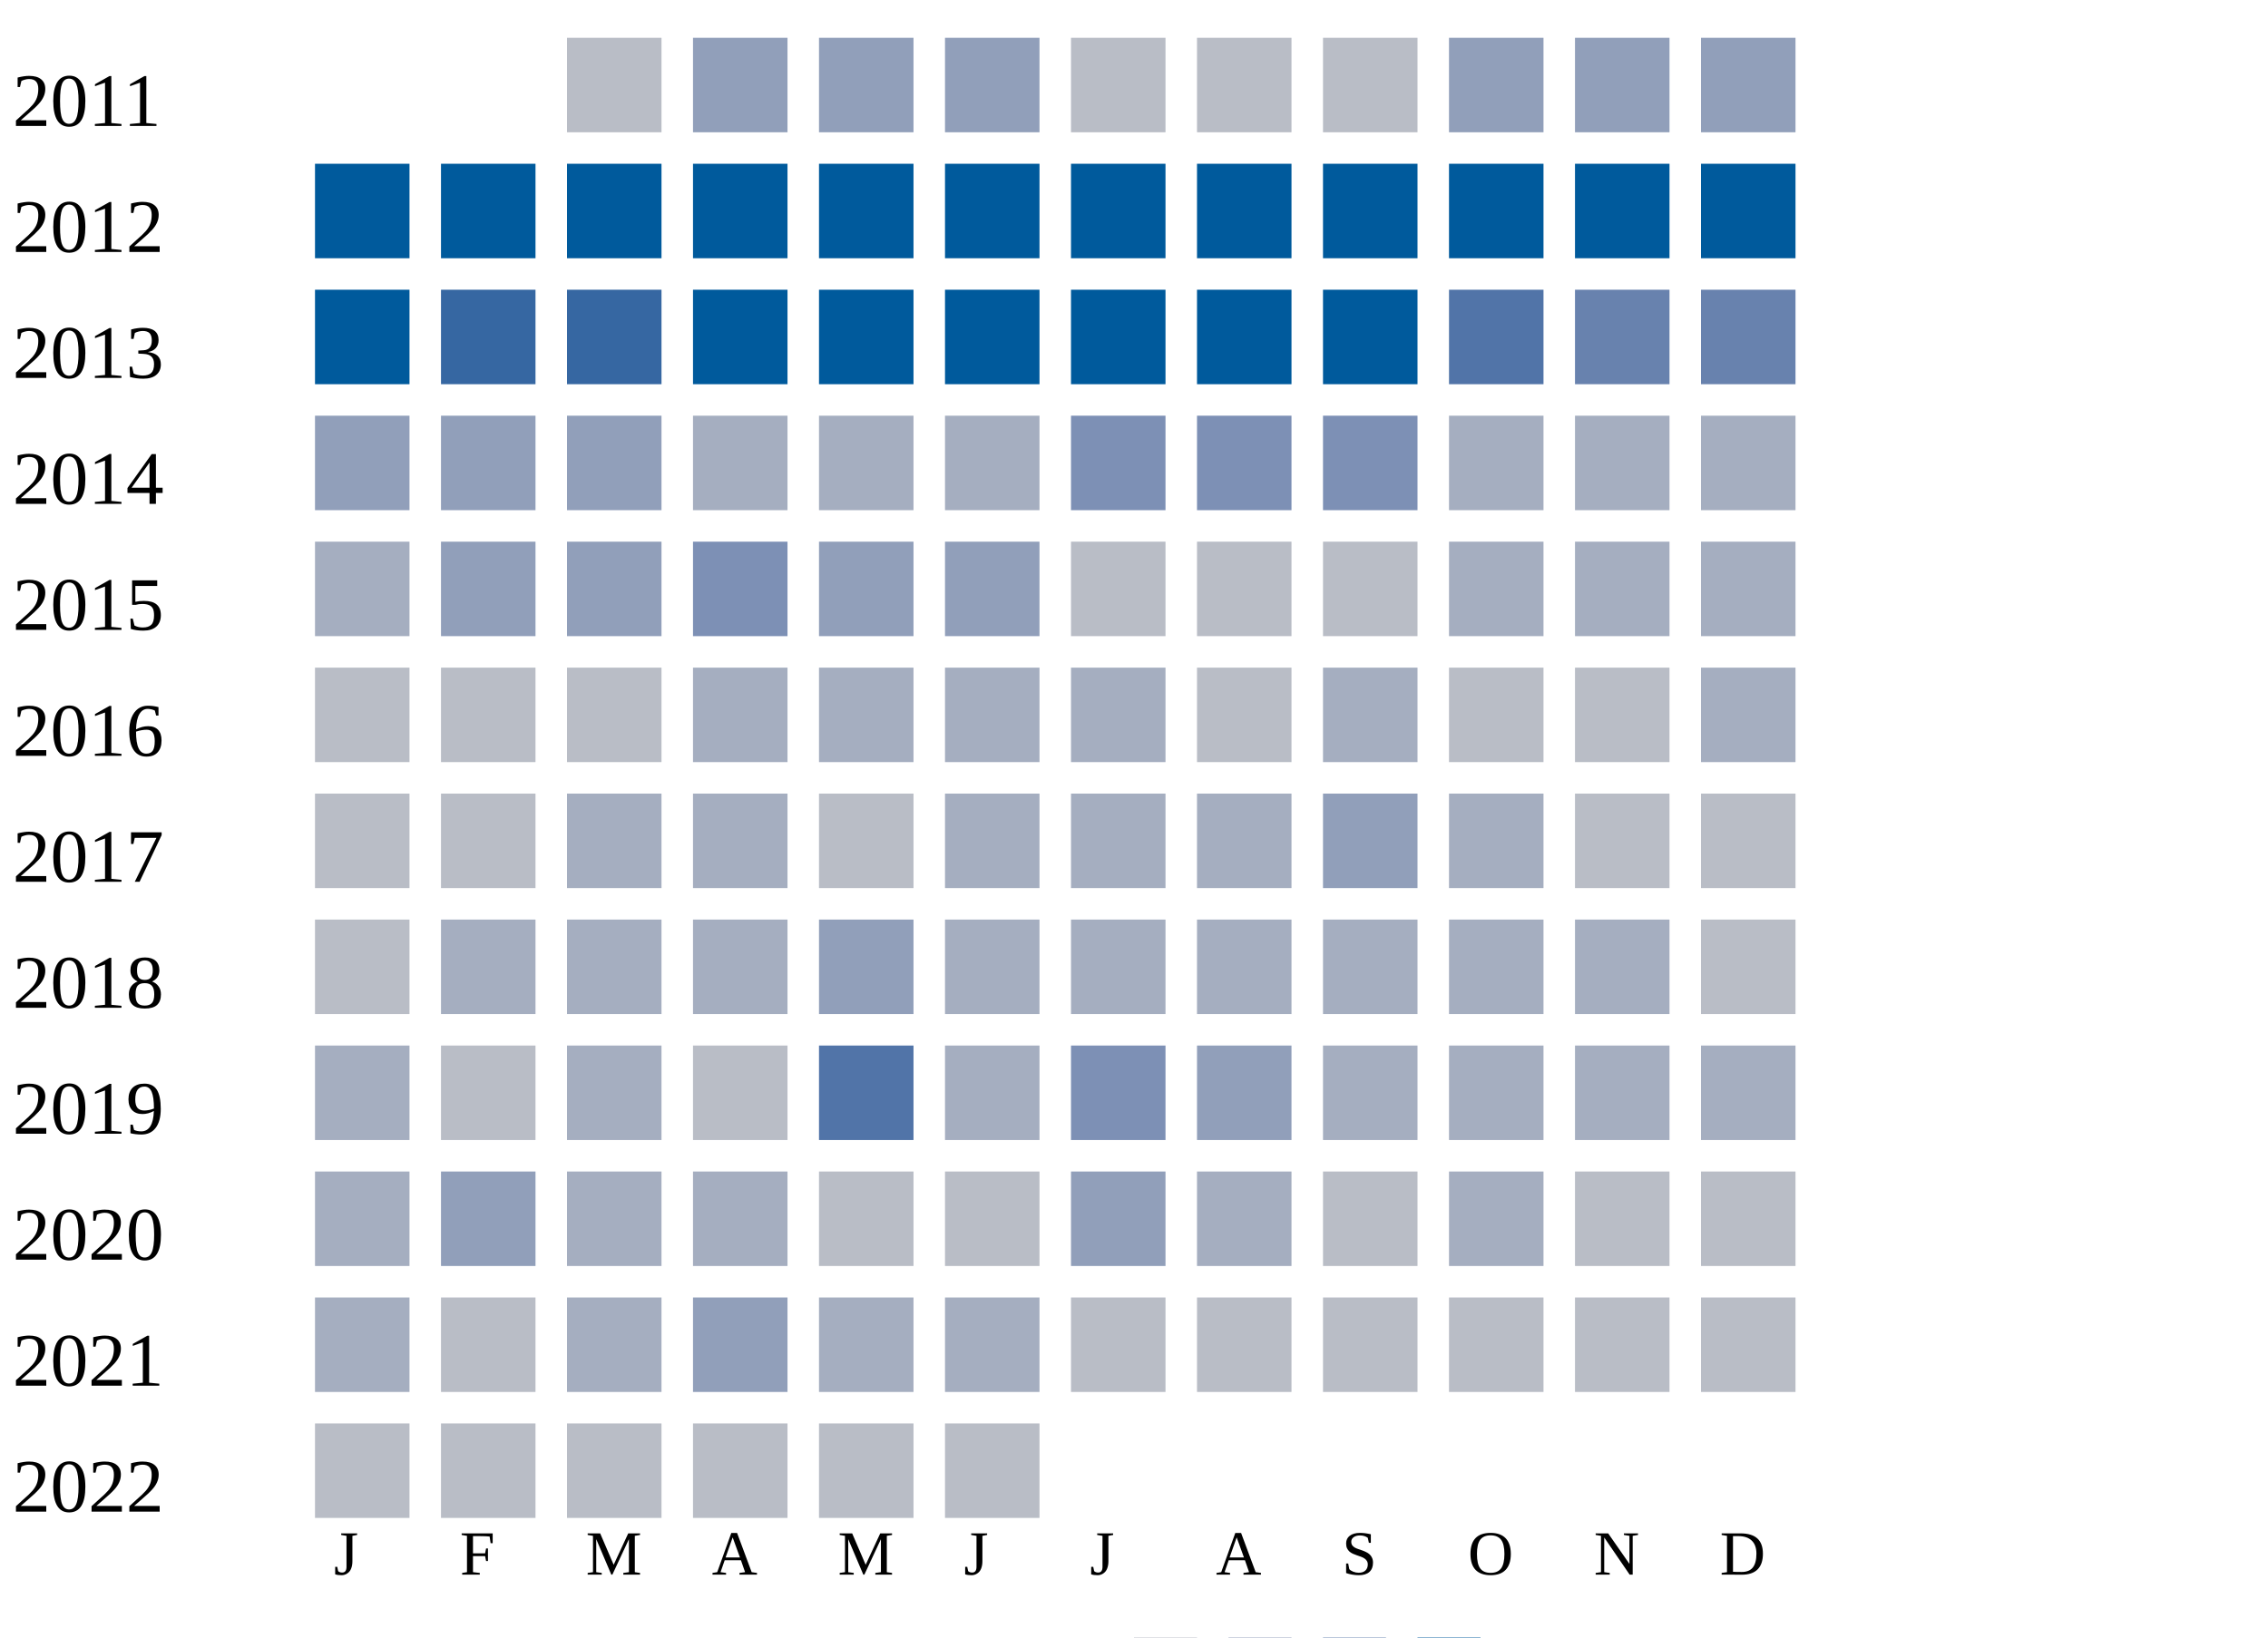
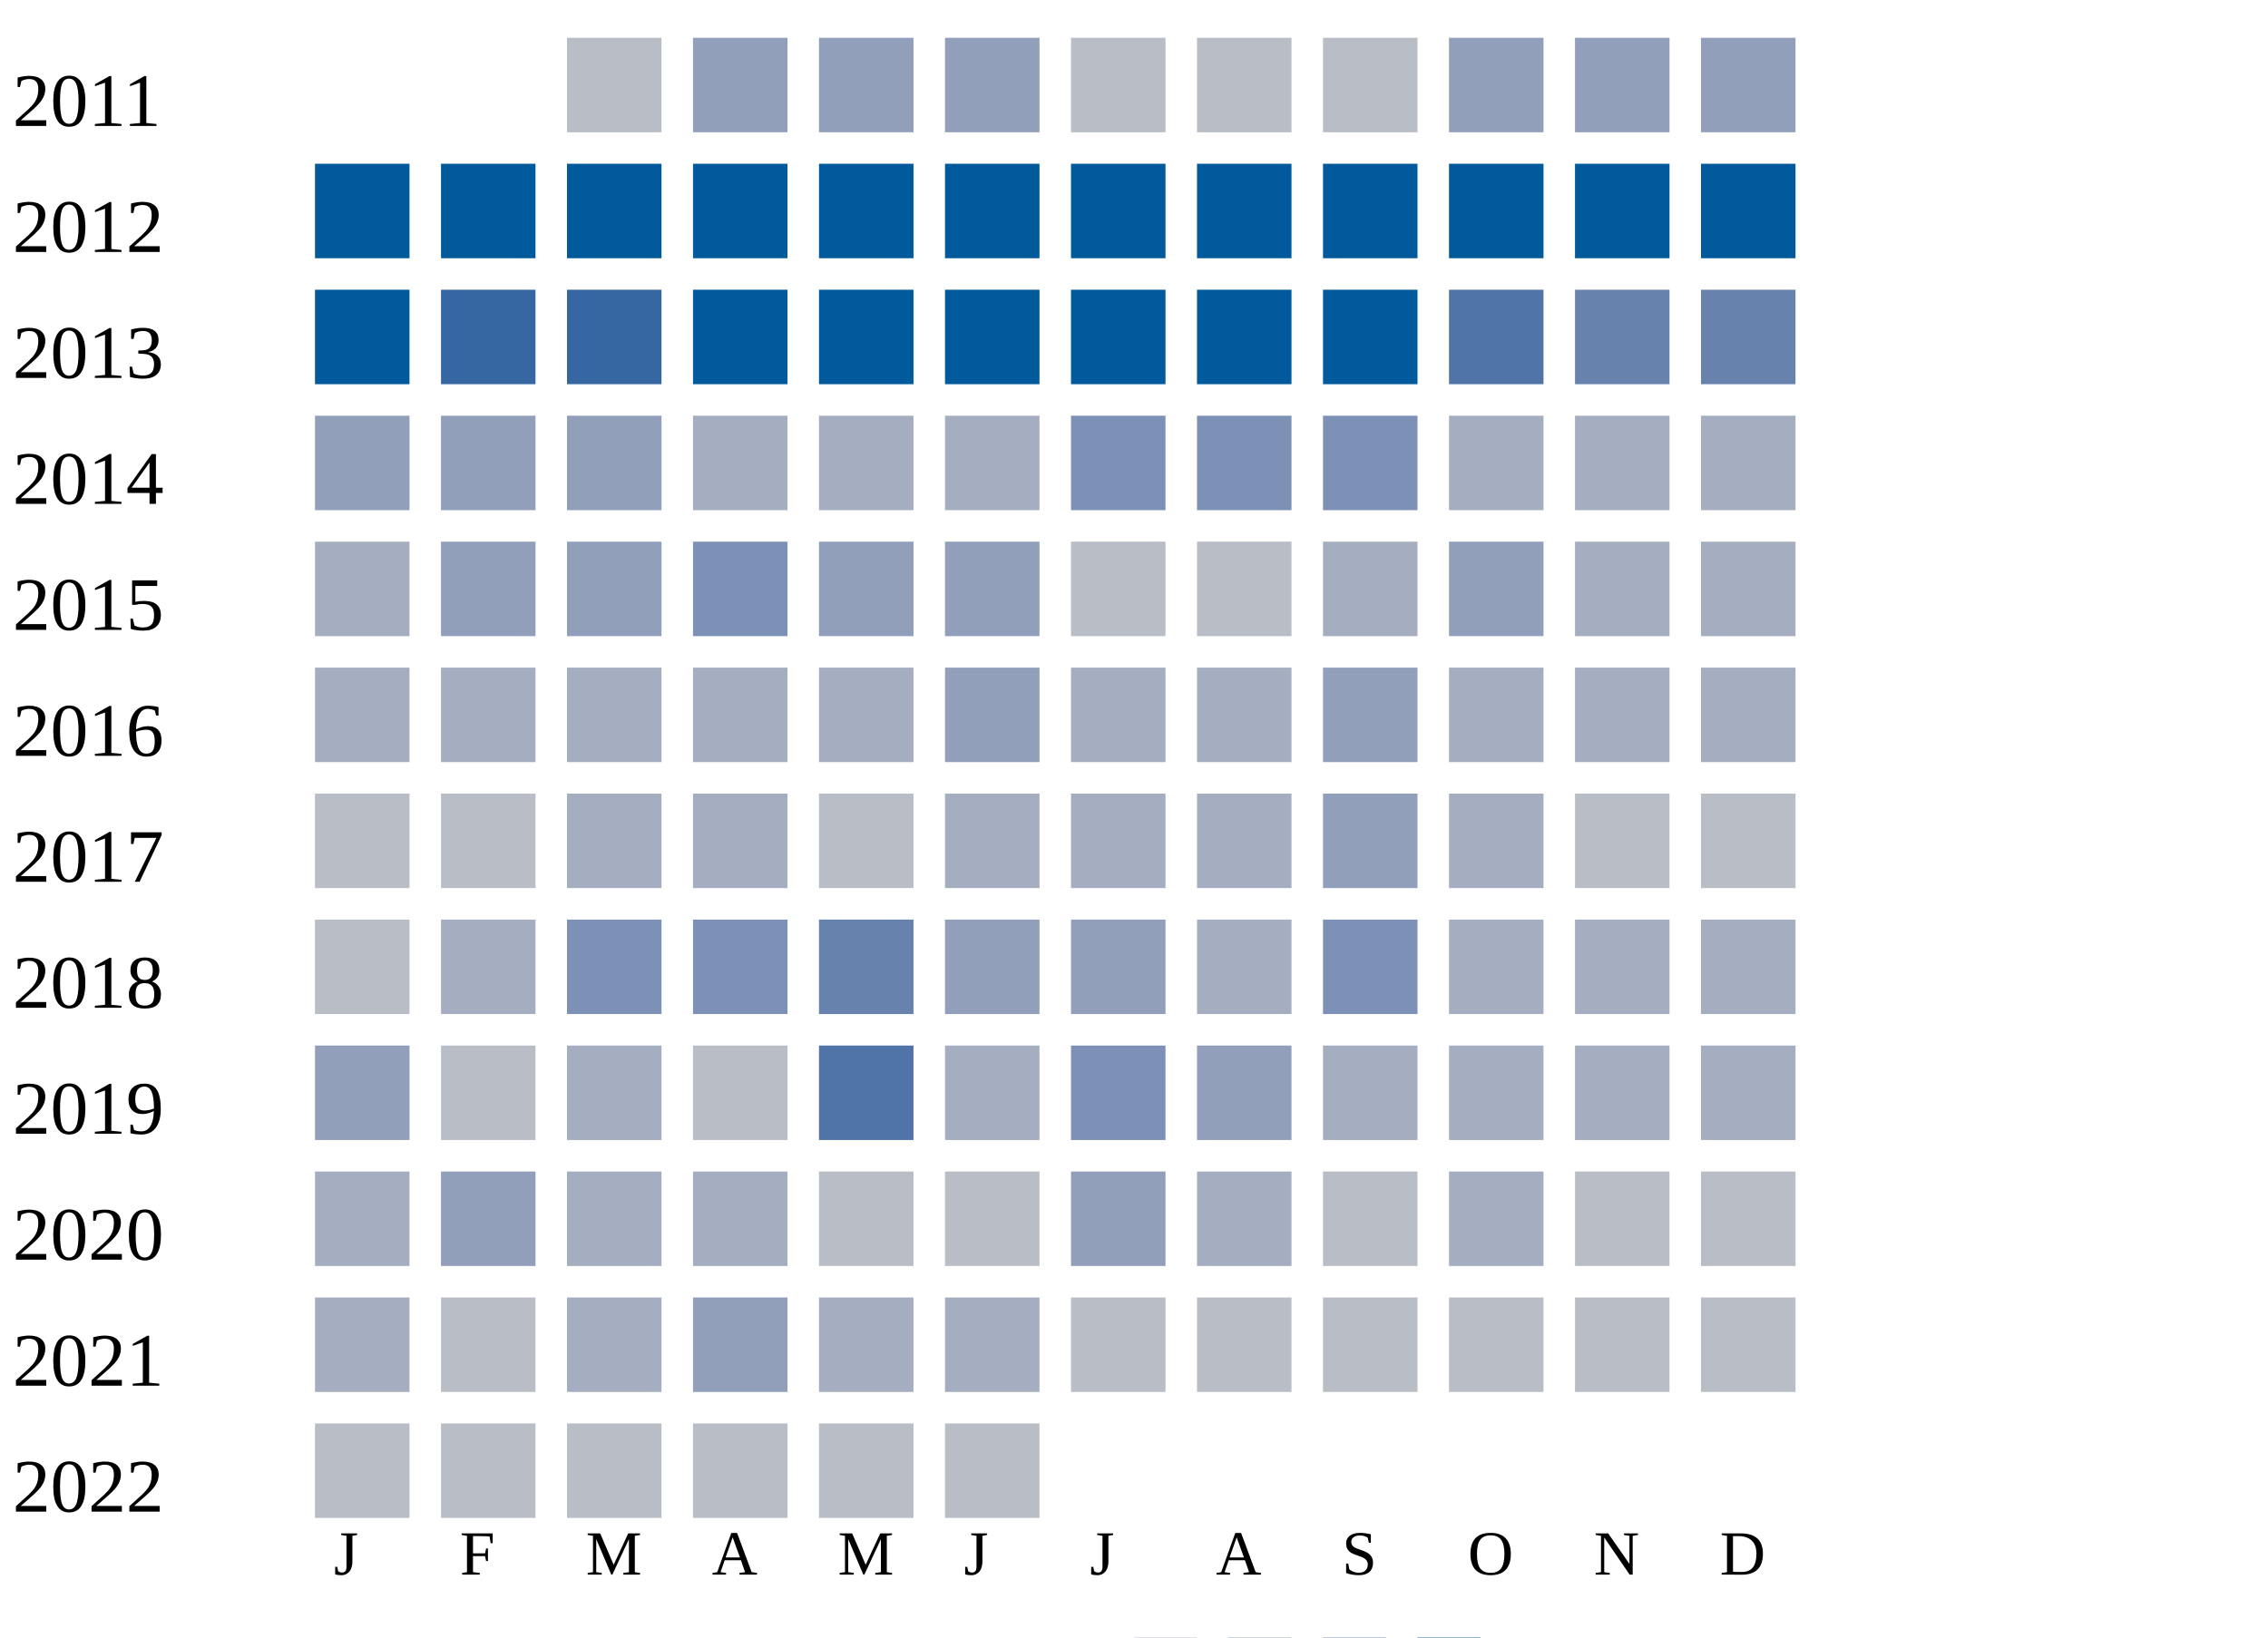
<svg xmlns="http://www.w3.org/2000/svg" width="360" height="260">
  <g transform="translate(0 0)">
    <text x="2" y="20">2011</text>
    <rect x="90" y="6" width="15" height="15" fill="#b9bdc6" />
    <rect x="110" y="6" width="15" height="15" fill="#919fba" />
    <rect x="130" y="6" width="15" height="15" fill="#919fba" />
    <rect x="150" y="6" width="15" height="15" fill="#919fba" />
    <rect x="170" y="6" width="15" height="15" fill="#b9bdc6" />
    <rect x="190" y="6" width="15" height="15" fill="#b9bdc6" />
    <rect x="210" y="6" width="15" height="15" fill="#b9bdc6" />
    <rect x="230" y="6" width="15" height="15" fill="#919fba" />
    <rect x="250" y="6" width="15" height="15" fill="#919fba" />
    <rect x="270" y="6" width="15" height="15" fill="#919fba" />
  </g>
  <g transform="translate(0 20)">
    <text x="2" y="20">2012</text>
    <rect x="50" y="6" width="15" height="15" fill="#005a9c" />
    <rect x="70" y="6" width="15" height="15" fill="#005a9c" />
    <rect x="90" y="6" width="15" height="15" fill="#005a9c" />
    <rect x="110" y="6" width="15" height="15" fill="#005a9c" />
    <rect x="130" y="6" width="15" height="15" fill="#005a9c" />
    <rect x="150" y="6" width="15" height="15" fill="#005a9c" />
    <rect x="170" y="6" width="15" height="15" fill="#005a9c" />
    <rect x="190" y="6" width="15" height="15" fill="#005a9c" />
    <rect x="210" y="6" width="15" height="15" fill="#005a9c" />
    <rect x="230" y="6" width="15" height="15" fill="#005a9c" />
    <rect x="250" y="6" width="15" height="15" fill="#005a9c" />
    <rect x="270" y="6" width="15" height="15" fill="#005a9c" />
  </g>
  <g transform="translate(0 40)">
    <text x="2" y="20">2013</text>
    <rect x="50" y="6" width="15" height="15" fill="#005a9c" />
    <rect x="70" y="6" width="15" height="15" fill="#3667a2" />
    <rect x="90" y="6" width="15" height="15" fill="#3667a2" />
    <rect x="110" y="6" width="15" height="15" fill="#005a9c" />
    <rect x="130" y="6" width="15" height="15" fill="#005a9c" />
    <rect x="150" y="6" width="15" height="15" fill="#005a9c" />
    <rect x="170" y="6" width="15" height="15" fill="#005a9c" />
    <rect x="190" y="6" width="15" height="15" fill="#005a9c" />
    <rect x="210" y="6" width="15" height="15" fill="#005a9c" />
    <rect x="230" y="6" width="15" height="15" fill="#5174a8" />
    <rect x="250" y="6" width="15" height="15" fill="#6882ae" />
    <rect x="270" y="6" width="15" height="15" fill="#6882ae" />
  </g>
  <g transform="translate(0 60)">
    <text x="2" y="20">2014</text>
    <rect x="50" y="6" width="15" height="15" fill="#919fba" />
    <rect x="70" y="6" width="15" height="15" fill="#919fba" />
    <rect x="90" y="6" width="15" height="15" fill="#919fba" />
    <rect x="110" y="6" width="15" height="15" fill="#a5aec0" />
    <rect x="130" y="6" width="15" height="15" fill="#a5aec0" />
    <rect x="150" y="6" width="15" height="15" fill="#a5aec0" />
    <rect x="170" y="6" width="15" height="15" fill="#7d90b5" />
    <rect x="190" y="6" width="15" height="15" fill="#7d90b5" />
    <rect x="210" y="6" width="15" height="15" fill="#7d90b5" />
    <rect x="230" y="6" width="15" height="15" fill="#a5aec0" />
    <rect x="250" y="6" width="15" height="15" fill="#a5aec0" />
    <rect x="270" y="6" width="15" height="15" fill="#a5aec0" />
  </g>
  <g transform="translate(0 80)">
    <text x="2" y="20">2015</text>
    <rect x="50" y="6" width="15" height="15" fill="#a5aec0" />
    <rect x="70" y="6" width="15" height="15" fill="#919fba" />
    <rect x="90" y="6" width="15" height="15" fill="#919fba" />
    <rect x="110" y="6" width="15" height="15" fill="#7d90b5" />
    <rect x="130" y="6" width="15" height="15" fill="#919fba" />
    <rect x="150" y="6" width="15" height="15" fill="#919fba" />
    <rect x="170" y="6" width="15" height="15" fill="#b9bdc6" />
    <rect x="190" y="6" width="15" height="15" fill="#b9bdc6" />
-     <rect x="210" y="6" width="15" height="15" fill="#b9bdc6" />
-     <rect x="230" y="6" width="15" height="15" fill="#a5aec0" />
+     <rect x="210" y="6" width="15" height="15" fill="#a5aec0" />
+     <rect x="230" y="6" width="15" height="15" fill="#919fba" />
    <rect x="250" y="6" width="15" height="15" fill="#a5aec0" />
    <rect x="270" y="6" width="15" height="15" fill="#a5aec0" />
  </g>
  <g transform="translate(0 100)">
    <text x="2" y="20">2016</text>
-     <rect x="50" y="6" width="15" height="15" fill="#b9bdc6" />
-     <rect x="70" y="6" width="15" height="15" fill="#b9bdc6" />
-     <rect x="90" y="6" width="15" height="15" fill="#b9bdc6" />
+     <rect x="50" y="6" width="15" height="15" fill="#a5aec0" />
+     <rect x="70" y="6" width="15" height="15" fill="#a5aec0" />
+     <rect x="90" y="6" width="15" height="15" fill="#a5aec0" />
    <rect x="110" y="6" width="15" height="15" fill="#a5aec0" />
    <rect x="130" y="6" width="15" height="15" fill="#a5aec0" />
-     <rect x="150" y="6" width="15" height="15" fill="#a5aec0" />
+     <rect x="150" y="6" width="15" height="15" fill="#919fba" />
    <rect x="170" y="6" width="15" height="15" fill="#a5aec0" />
-     <rect x="190" y="6" width="15" height="15" fill="#b9bdc6" />
-     <rect x="210" y="6" width="15" height="15" fill="#a5aec0" />
-     <rect x="230" y="6" width="15" height="15" fill="#b9bdc6" />
-     <rect x="250" y="6" width="15" height="15" fill="#b9bdc6" />
+     <rect x="190" y="6" width="15" height="15" fill="#a5aec0" />
+     <rect x="210" y="6" width="15" height="15" fill="#919fba" />
+     <rect x="230" y="6" width="15" height="15" fill="#a5aec0" />
+     <rect x="250" y="6" width="15" height="15" fill="#a5aec0" />
    <rect x="270" y="6" width="15" height="15" fill="#a5aec0" />
  </g>
  <g transform="translate(0 120)">
    <text x="2" y="20">2017</text>
    <rect x="50" y="6" width="15" height="15" fill="#b9bdc6" />
    <rect x="70" y="6" width="15" height="15" fill="#b9bdc6" />
    <rect x="90" y="6" width="15" height="15" fill="#a5aec0" />
    <rect x="110" y="6" width="15" height="15" fill="#a5aec0" />
    <rect x="130" y="6" width="15" height="15" fill="#b9bdc6" />
    <rect x="150" y="6" width="15" height="15" fill="#a5aec0" />
    <rect x="170" y="6" width="15" height="15" fill="#a5aec0" />
    <rect x="190" y="6" width="15" height="15" fill="#a5aec0" />
    <rect x="210" y="6" width="15" height="15" fill="#919fba" />
    <rect x="230" y="6" width="15" height="15" fill="#a5aec0" />
    <rect x="250" y="6" width="15" height="15" fill="#b9bdc6" />
    <rect x="270" y="6" width="15" height="15" fill="#b9bdc6" />
  </g>
  <g transform="translate(0 140)">
    <text x="2" y="20">2018</text>
    <rect x="50" y="6" width="15" height="15" fill="#b9bdc6" />
    <rect x="70" y="6" width="15" height="15" fill="#a5aec0" />
-     <rect x="90" y="6" width="15" height="15" fill="#a5aec0" />
-     <rect x="110" y="6" width="15" height="15" fill="#a5aec0" />
-     <rect x="130" y="6" width="15" height="15" fill="#919fba" />
-     <rect x="150" y="6" width="15" height="15" fill="#a5aec0" />
-     <rect x="170" y="6" width="15" height="15" fill="#a5aec0" />
+     <rect x="90" y="6" width="15" height="15" fill="#7d90b5" />
+     <rect x="110" y="6" width="15" height="15" fill="#7d90b5" />
+     <rect x="130" y="6" width="15" height="15" fill="#6882ae" />
+     <rect x="150" y="6" width="15" height="15" fill="#919fba" />
+     <rect x="170" y="6" width="15" height="15" fill="#919fba" />
    <rect x="190" y="6" width="15" height="15" fill="#a5aec0" />
-     <rect x="210" y="6" width="15" height="15" fill="#a5aec0" />
+     <rect x="210" y="6" width="15" height="15" fill="#7d90b5" />
    <rect x="230" y="6" width="15" height="15" fill="#a5aec0" />
    <rect x="250" y="6" width="15" height="15" fill="#a5aec0" />
-     <rect x="270" y="6" width="15" height="15" fill="#b9bdc6" />
+     <rect x="270" y="6" width="15" height="15" fill="#a5aec0" />
  </g>
  <g transform="translate(0 160)">
    <text x="2" y="20">2019</text>
-     <rect x="50" y="6" width="15" height="15" fill="#a5aec0" />
+     <rect x="50" y="6" width="15" height="15" fill="#919fba" />
    <rect x="70" y="6" width="15" height="15" fill="#b9bdc6" />
    <rect x="90" y="6" width="15" height="15" fill="#a5aec0" />
    <rect x="110" y="6" width="15" height="15" fill="#b9bdc6" />
    <rect x="130" y="6" width="15" height="15" fill="#5174a8" />
    <rect x="150" y="6" width="15" height="15" fill="#a5aec0" />
    <rect x="170" y="6" width="15" height="15" fill="#7d90b5" />
    <rect x="190" y="6" width="15" height="15" fill="#919fba" />
    <rect x="210" y="6" width="15" height="15" fill="#a5aec0" />
    <rect x="230" y="6" width="15" height="15" fill="#a5aec0" />
    <rect x="250" y="6" width="15" height="15" fill="#a5aec0" />
    <rect x="270" y="6" width="15" height="15" fill="#a5aec0" />
  </g>
  <g transform="translate(0 180)">
    <text x="2" y="20">2020</text>
    <rect x="50" y="6" width="15" height="15" fill="#a5aec0" />
    <rect x="70" y="6" width="15" height="15" fill="#919fba" />
    <rect x="90" y="6" width="15" height="15" fill="#a5aec0" />
    <rect x="110" y="6" width="15" height="15" fill="#a5aec0" />
    <rect x="130" y="6" width="15" height="15" fill="#b9bdc6" />
    <rect x="150" y="6" width="15" height="15" fill="#b9bdc6" />
    <rect x="170" y="6" width="15" height="15" fill="#919fba" />
    <rect x="190" y="6" width="15" height="15" fill="#a5aec0" />
    <rect x="210" y="6" width="15" height="15" fill="#b9bdc6" />
    <rect x="230" y="6" width="15" height="15" fill="#a5aec0" />
    <rect x="250" y="6" width="15" height="15" fill="#b9bdc6" />
    <rect x="270" y="6" width="15" height="15" fill="#b9bdc6" />
  </g>
  <g transform="translate(0 200)">
    <text x="2" y="20">2021</text>
    <rect x="50" y="6" width="15" height="15" fill="#a5aec0" />
    <rect x="70" y="6" width="15" height="15" fill="#b9bdc6" />
    <rect x="90" y="6" width="15" height="15" fill="#a5aec0" />
    <rect x="110" y="6" width="15" height="15" fill="#919fba" />
    <rect x="130" y="6" width="15" height="15" fill="#a5aec0" />
    <rect x="150" y="6" width="15" height="15" fill="#a5aec0" />
    <rect x="170" y="6" width="15" height="15" fill="#b9bdc6" />
    <rect x="190" y="6" width="15" height="15" fill="#b9bdc6" />
    <rect x="210" y="6" width="15" height="15" fill="#b9bdc6" />
    <rect x="230" y="6" width="15" height="15" fill="#b9bdc6" />
    <rect x="250" y="6" width="15" height="15" fill="#b9bdc6" />
    <rect x="270" y="6" width="15" height="15" fill="#b9bdc6" />
  </g>
  <g transform="translate(0 220)">
    <text x="2" y="20">2022</text>
    <rect x="50" y="6" width="15" height="15" fill="#b9bdc6" />
    <rect x="70" y="6" width="15" height="15" fill="#b9bdc6" />
    <rect x="90" y="6" width="15" height="15" fill="#b9bdc6" />
    <rect x="110" y="6" width="15" height="15" fill="#b9bdc6" />
    <rect x="130" y="6" width="15" height="15" fill="#b9bdc6" />
    <rect x="150" y="6" width="15" height="15" fill="#b9bdc6" />
  </g>
  <text style="font-size: 10px; text-align: center" x="53" y="250">J</text>
  <text style="font-size: 10px; text-align: center" x="73" y="250">F</text>
  <text style="font-size: 10px; text-align: center" x="93" y="250">M</text>
  <text style="font-size: 10px; text-align: center" x="113" y="250">A</text>
  <text style="font-size: 10px; text-align: center" x="133" y="250">M</text>
  <text style="font-size: 10px; text-align: center" x="153" y="250">J</text>
  <text style="font-size: 10px; text-align: center" x="173" y="250">J</text>
  <text style="font-size: 10px; text-align: center" x="193" y="250">A</text>
  <text style="font-size: 10px; text-align: center" x="213" y="250">S</text>
  <text style="font-size: 10px; text-align: center" x="233" y="250">O</text>
  <text style="font-size: 10px; text-align: center" x="253" y="250">N</text>
  <text style="font-size: 10px; text-align: center" x="273" y="250">D</text>
  <text style="font-size: 10px;" x="155" y="269">Less</text>
  <rect fill="#b9bdc6" width="10" height="10" x="180" y="260" />
  <rect fill="#919fba" width="10" height="10" x="195" y="260" />
  <rect fill="#6882ae" width="10" height="10" x="210" y="260" />
  <rect fill="#005a9c" width="10" height="10" x="225" y="260" />
  <text x="240" y="269" style="font-size: 10px;">More</text>
</svg>
